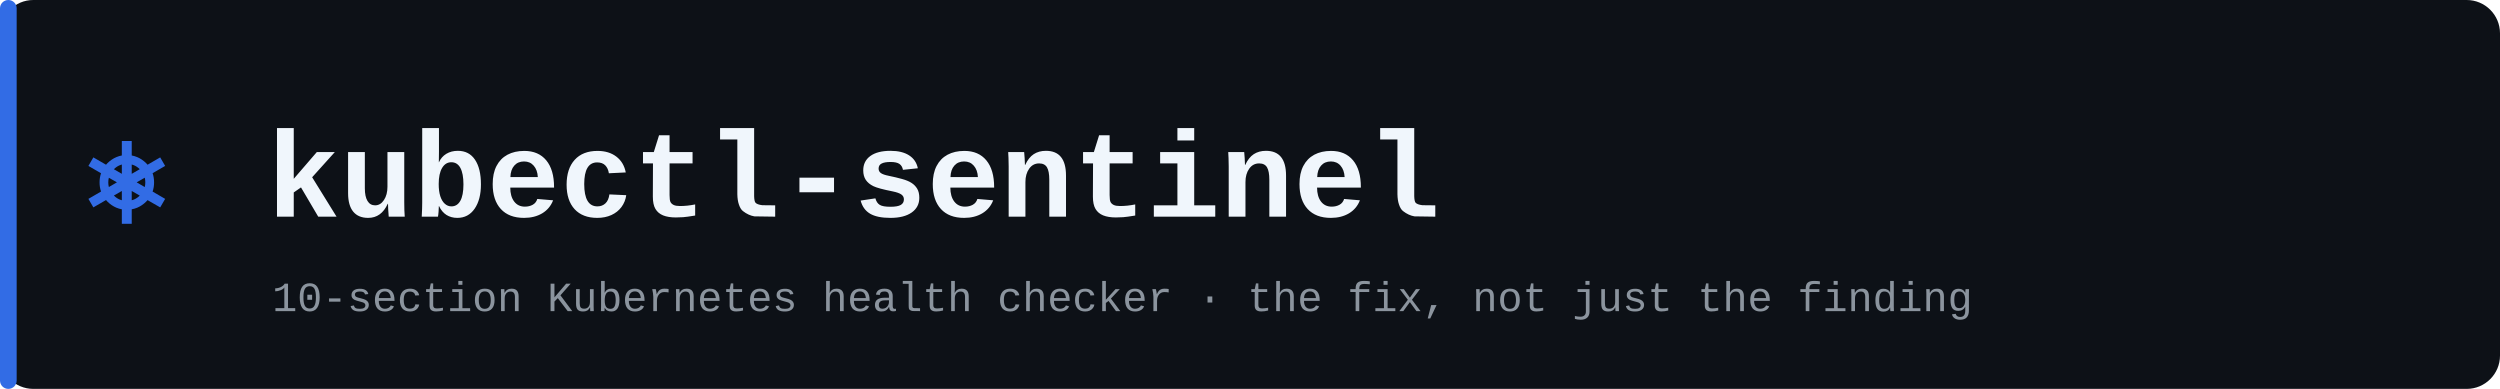
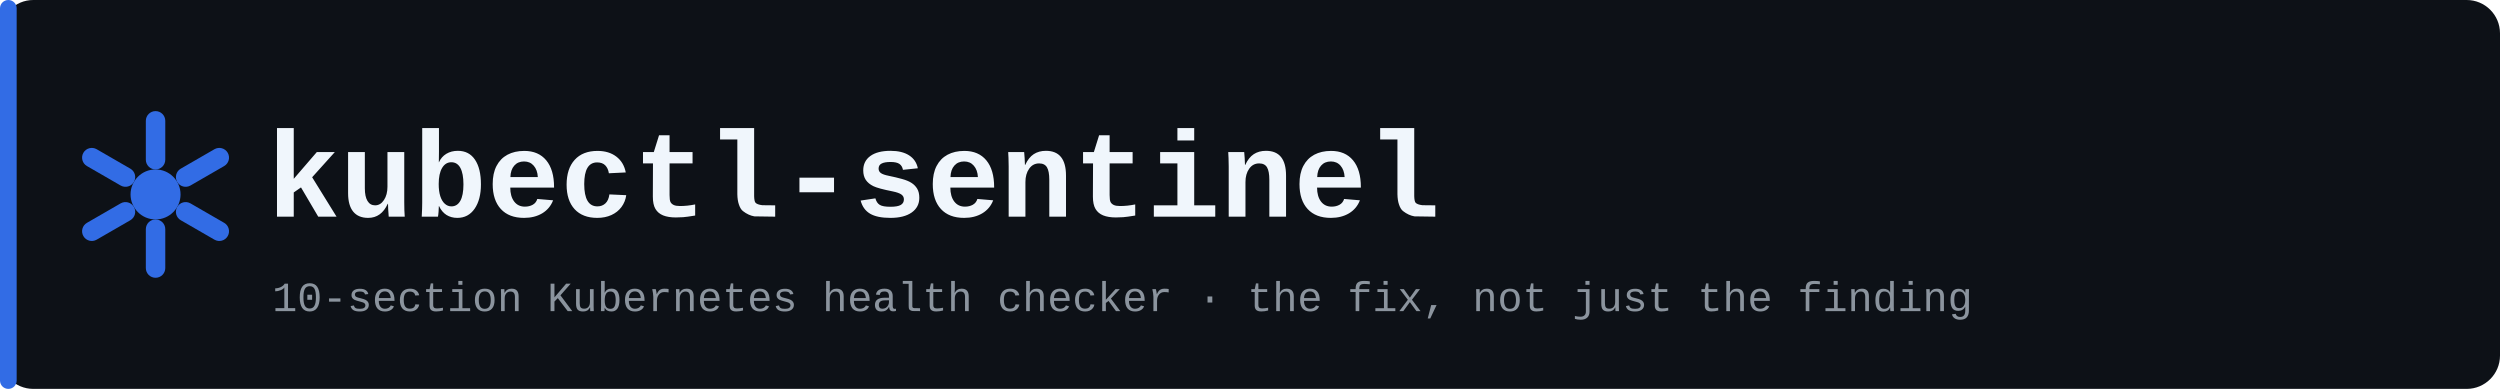
<svg xmlns="http://www.w3.org/2000/svg" viewBox="0 0 900 140" width="900" height="140">
  <rect width="900" height="140" rx="12" fill="#0d1117" />
  <rect x="0" y="0" width="6" height="140" rx="3" fill="#326CE5" />
-   <text x="30" y="82" font-family="'Courier New',Courier,monospace" font-size="52" font-weight="bold" fill="#326CE5">⎈</text>
+   <g transform="translate(56,70)">
+     <circle r="9" fill="#326CE5" />
+     <rect x="-3.5" y="-30" width="7" height="21" rx="3.5" fill="#326CE5" />
+     <rect x="-3.5" y="-30" width="7" height="21" rx="3.5" fill="#326CE5" transform="rotate(60)" />
+     <rect x="-3.5" y="-30" width="7" height="21" rx="3.5" fill="#326CE5" transform="rotate(120)" />
+     <rect x="-3.5" y="-30" width="7" height="21" rx="3.5" fill="#326CE5" transform="rotate(180)" />
+     <rect x="-3.5" y="-30" width="7" height="21" rx="3.5" fill="#326CE5" transform="rotate(240)" />
+     <rect x="-3.5" y="-30" width="7" height="21" rx="3.5" fill="#326CE5" transform="rotate(300)" />
+   </g>
  <text x="96" y="78" font-family="'Courier New',Courier,monospace" font-size="44" font-weight="700" fill="#f0f6fc">kubectl-sentinel</text>
  <text x="98" y="112" font-family="'Courier New',Courier,monospace" font-size="15" fill="#8b949e">10-section Kubernetes health checker · the fix, not just the finding</text>
</svg>
